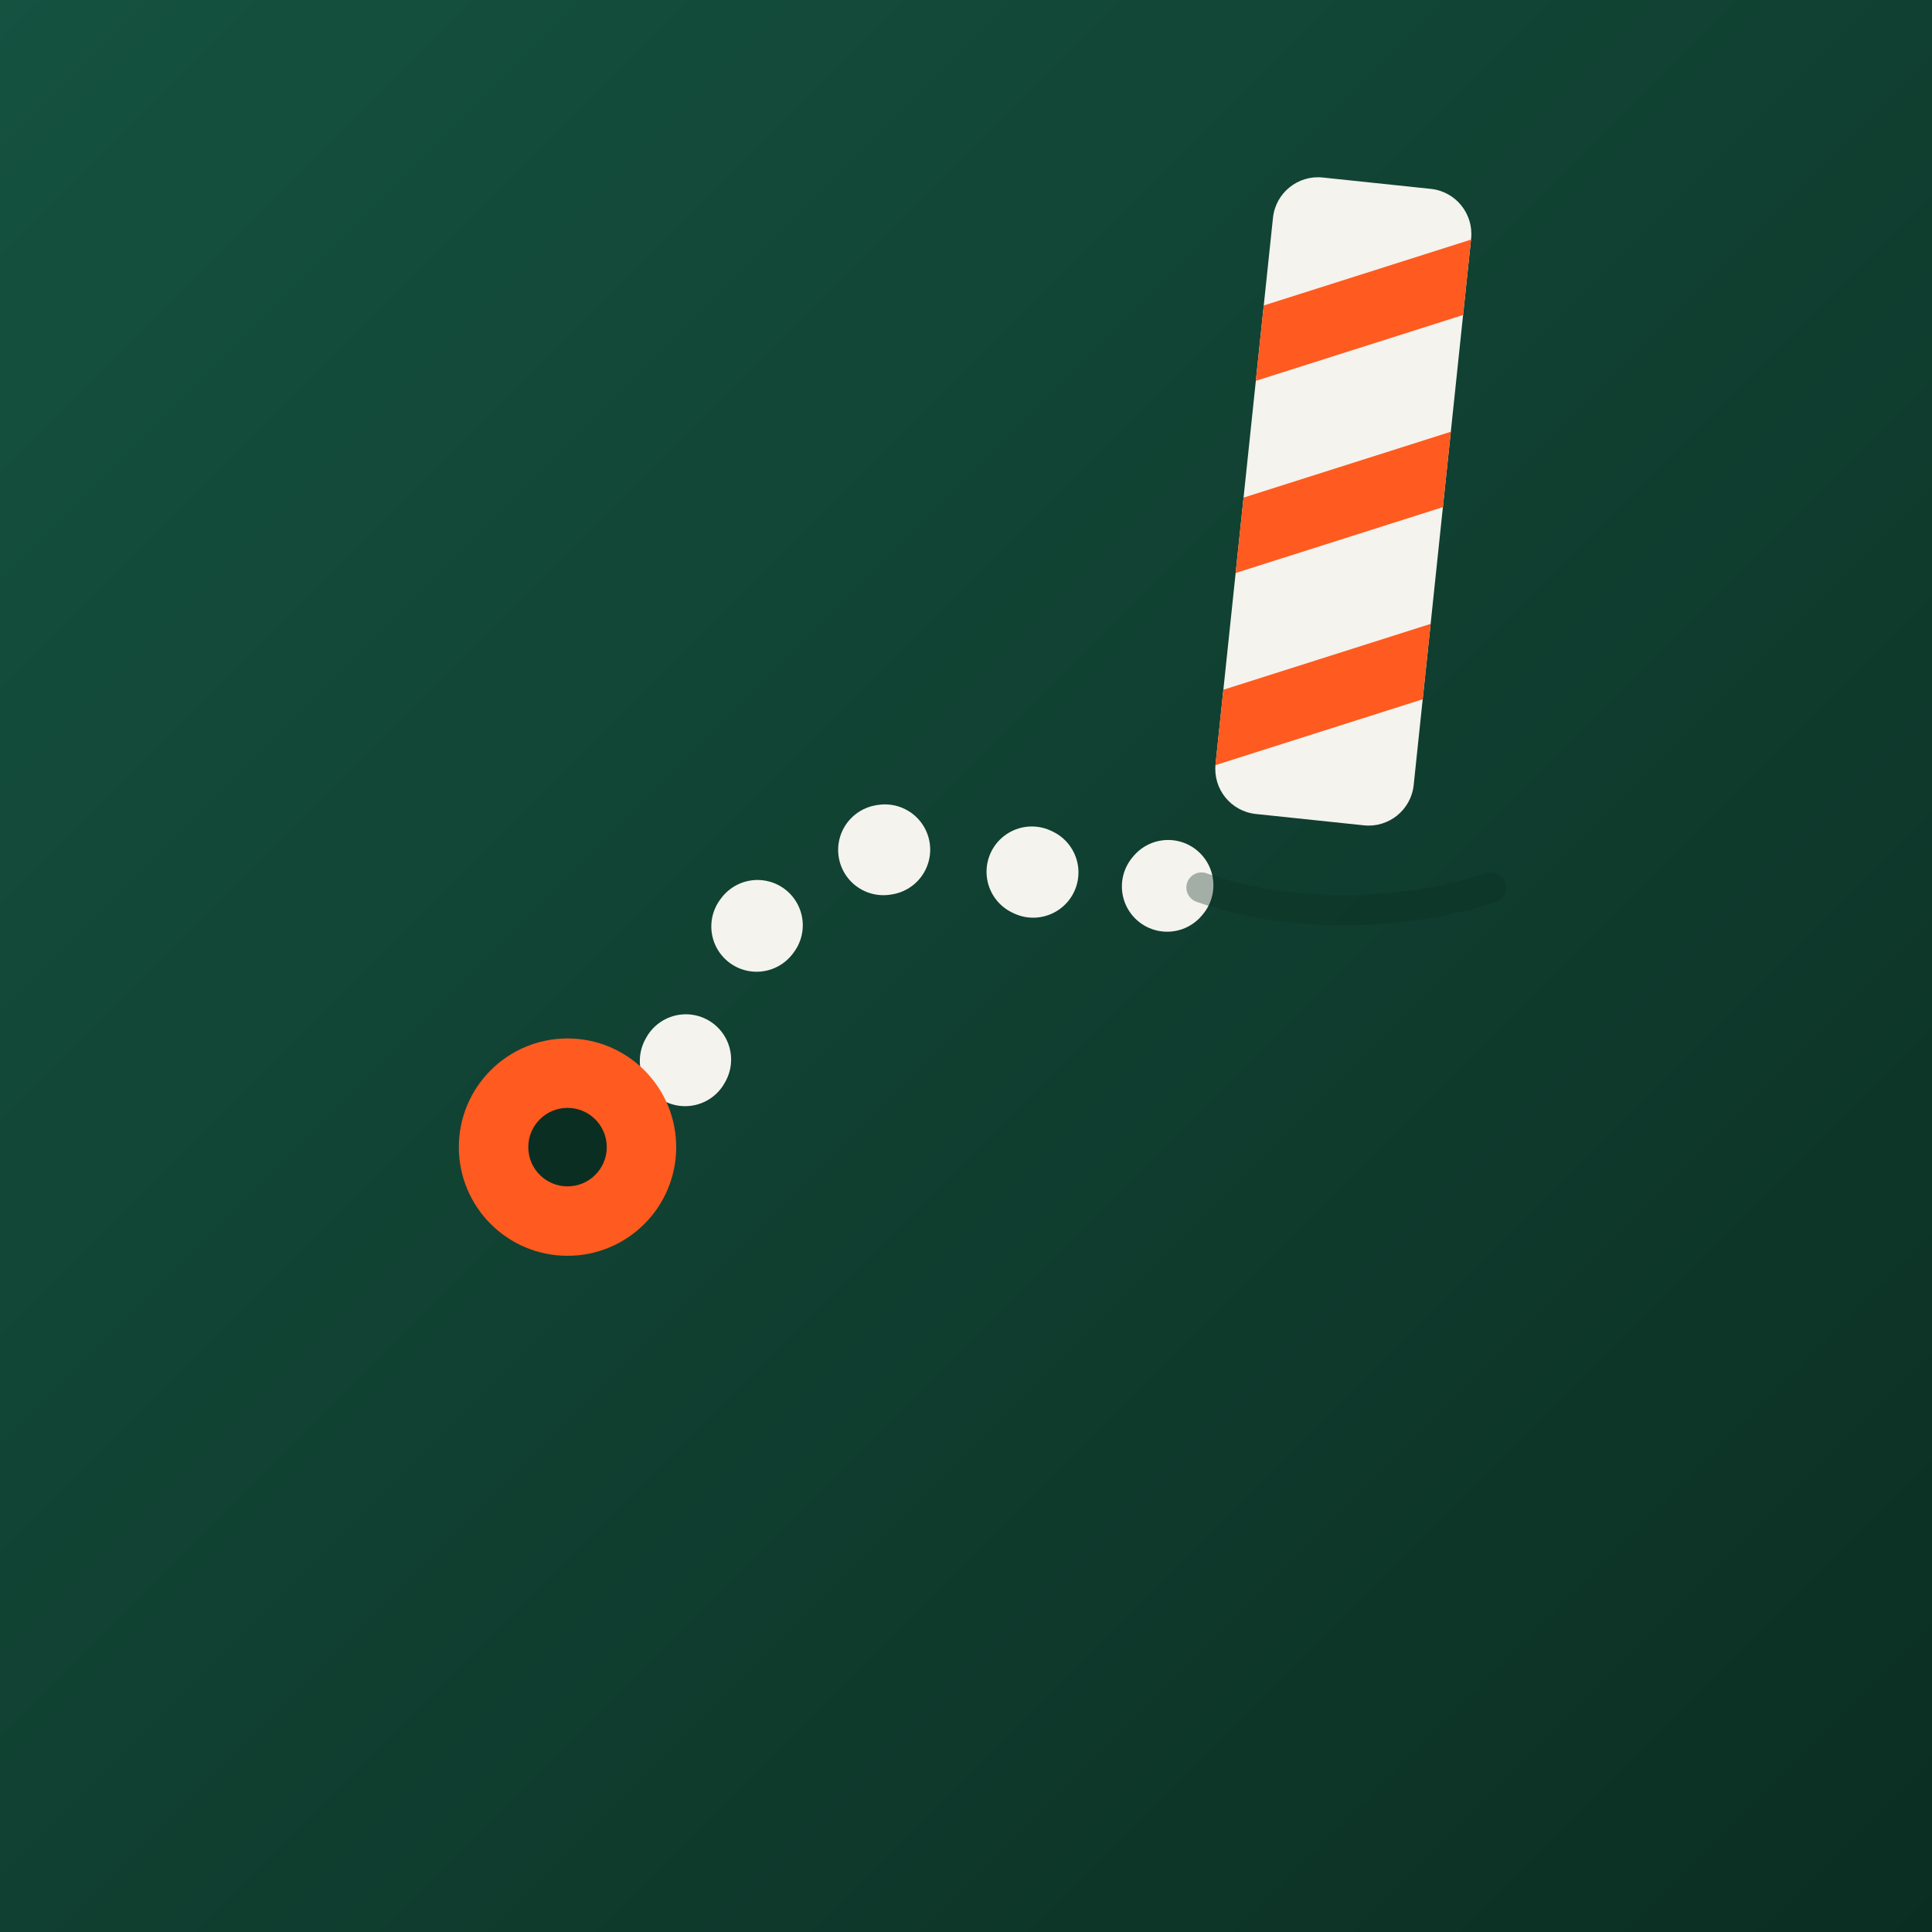
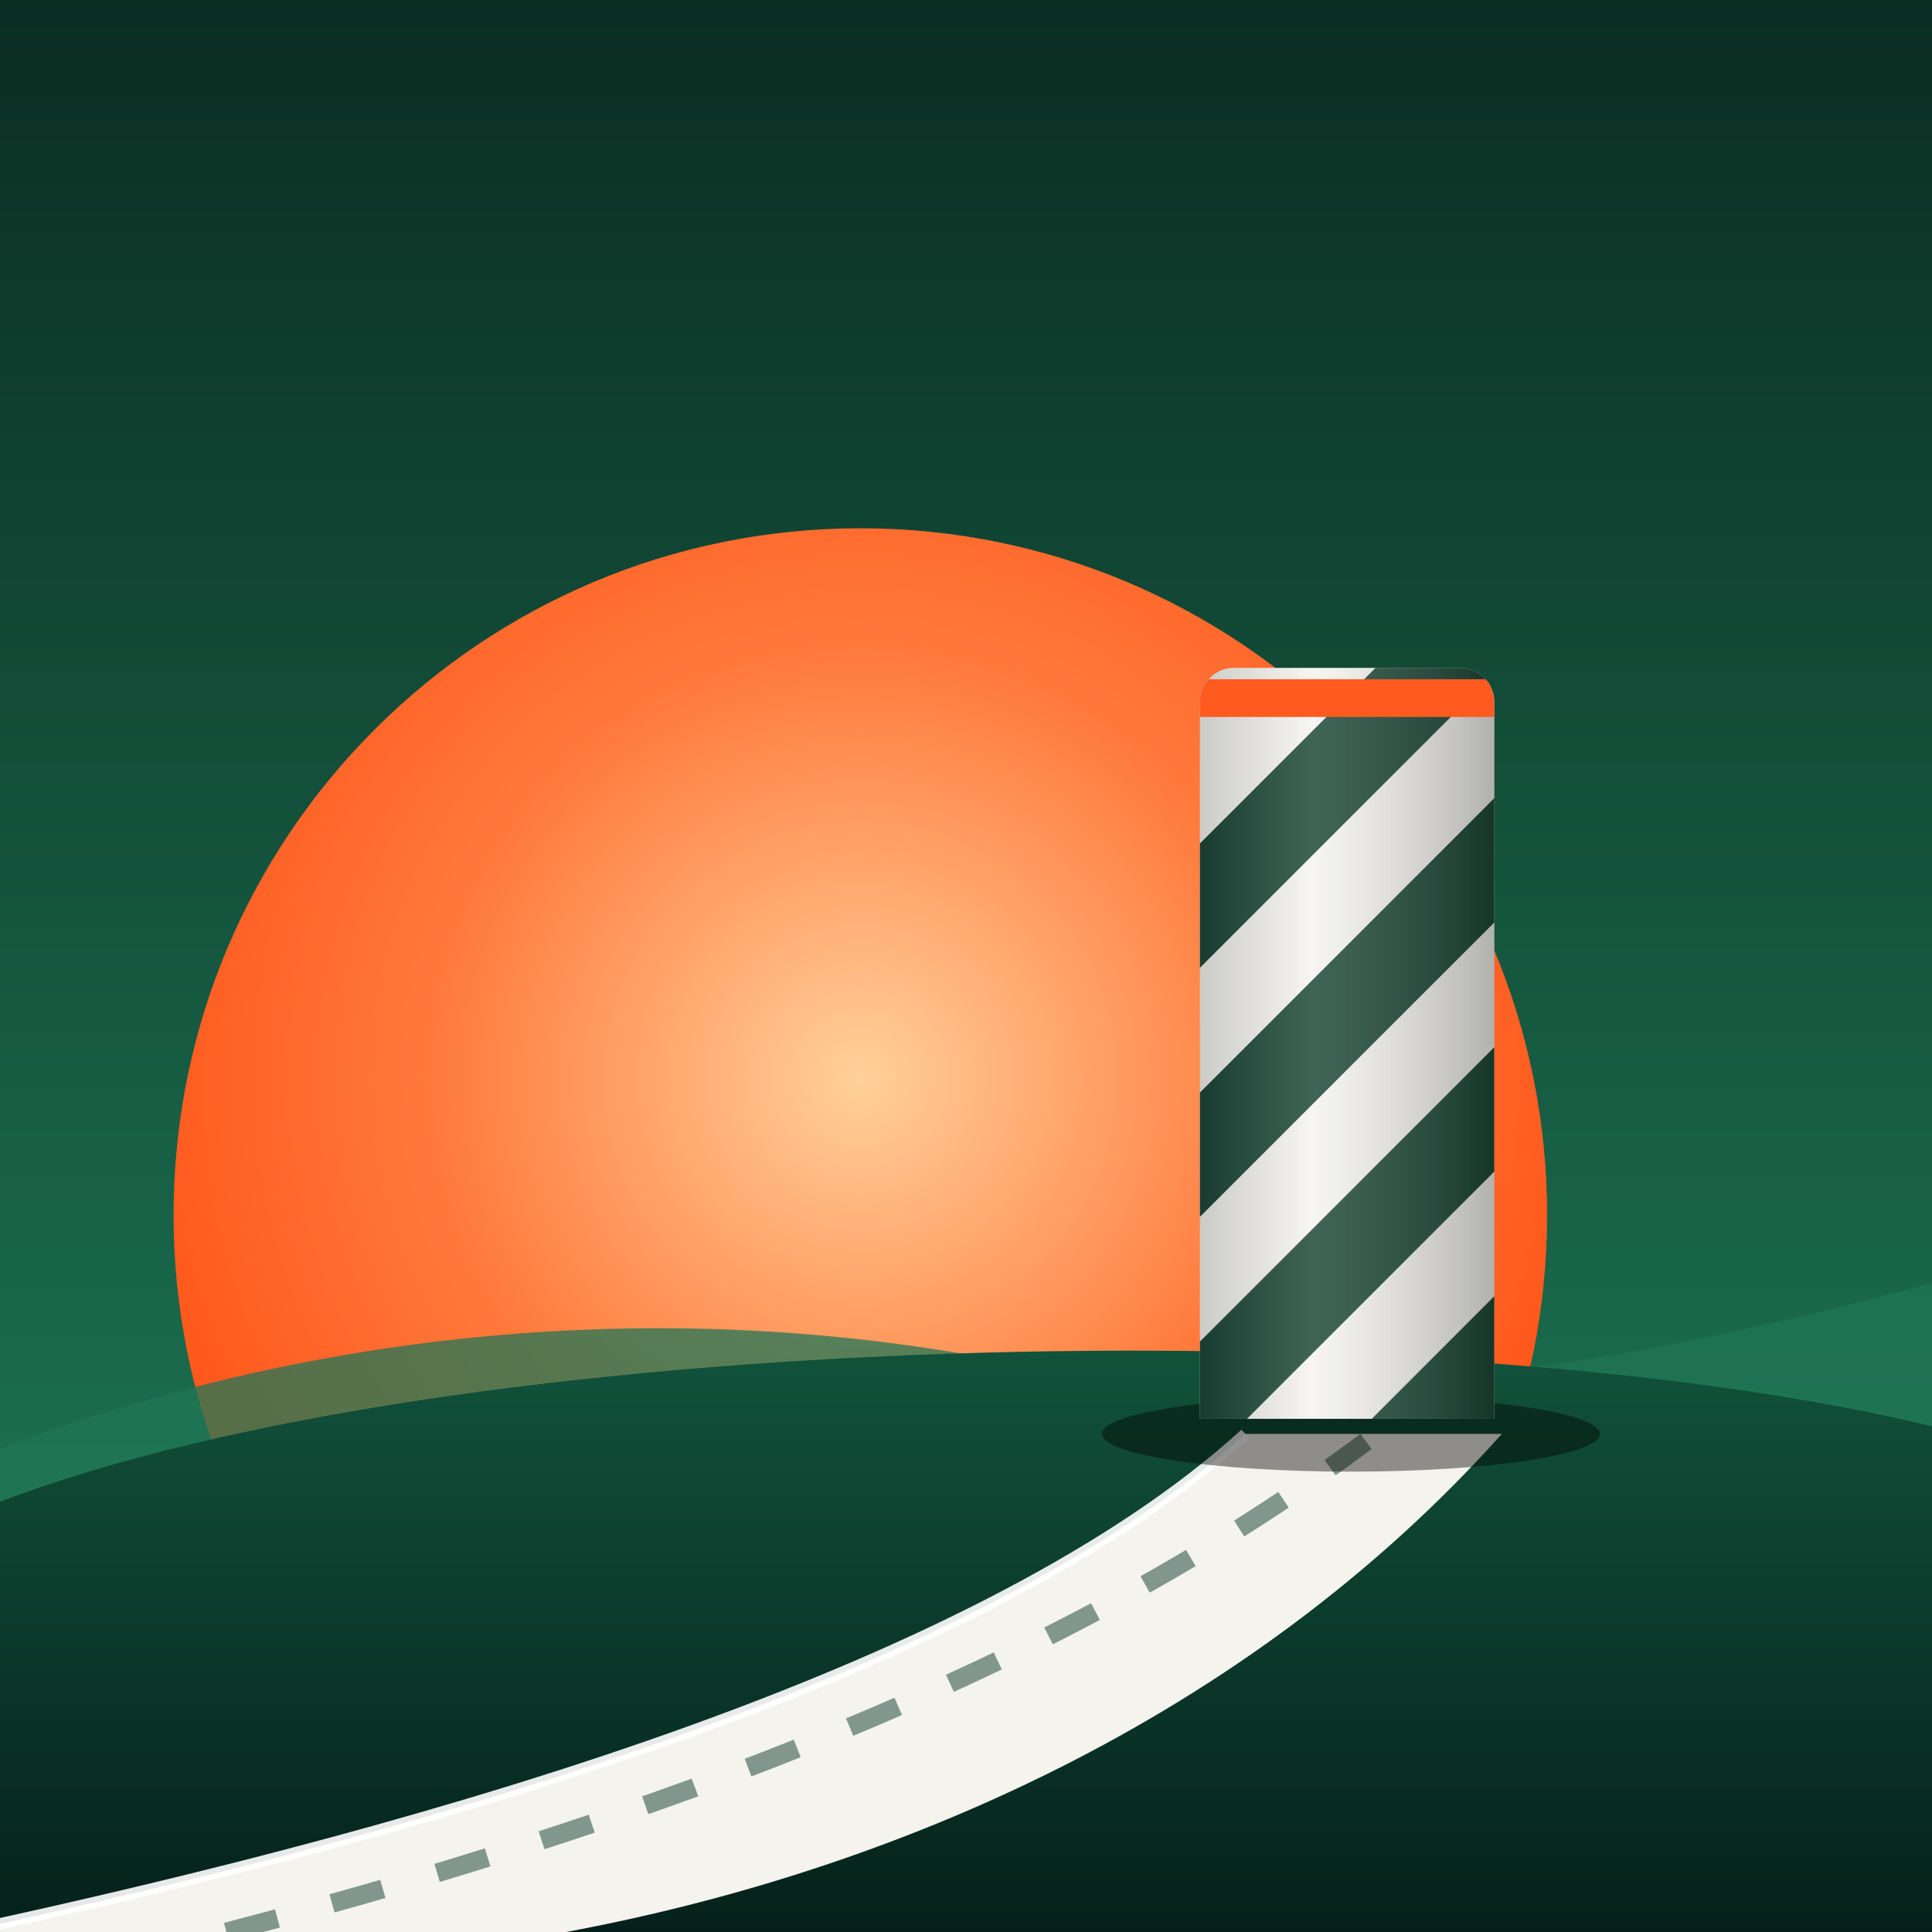
<svg xmlns="http://www.w3.org/2000/svg" viewBox="0 0 512 512">
  <defs>
-     <linearGradient id="bg" x1="0" y1="0" x2="1" y2="1">
-       <stop offset="0" stop-color="#155240" />
-       <stop offset="1" stop-color="#0b2e22" />
+     <linearGradient id="vk-sky" x1="0" y1="0" x2="0" y2="1">
+       <stop offset="0" stop-color="#0a2d22" />
+       <stop offset=".72" stop-color="#1a6a4d" />
+       <stop offset="1" stop-color="#2d8f66" />
    </linearGradient>
+     <radialGradient id="vk-sun" cx="50%" cy="40%" r="62%">
+       <stop offset="0" stop-color="#ffd09a" />
+       <stop offset=".5" stop-color="#ff7a3c" />
+       <stop offset="1" stop-color="#ff4a10" />
+     </radialGradient>
+     <linearGradient id="vk-hill" x1="0" y1="0" x2="0" y2="1">
+       <stop offset="0" stop-color="#11523b" />
+       <stop offset="1" stop-color="#05201a" />
+     </linearGradient>
+     <linearGradient id="vk-vol" x1="0" y1="0" x2="1" y2="0">
+       <stop offset="0" stop-color="#000" stop-opacity=".22" />
+       <stop offset=".4" stop-color="#fff" stop-opacity=".2" />
+       <stop offset="1" stop-color="#000" stop-opacity=".34" />
+     </linearGradient>
+     <clipPath id="vk-pc">
+       <path d="M318 186a9 9 0 0 1 9-9H387a9 9 0 0 1 9 9V376H318Z" />
+     </clipPath>
  </defs>
-   <rect width="512" height="512" fill="url(#bg)" />
-   <g transform="translate(256 188) scale(0.8) translate(-244 -259)">
-     <path d="M112 404C168 398 150 318 214 306S292 356 318 306" fill="none" stroke="#f4f3ee" stroke-width="30" stroke-linecap="round" stroke-dasharray="0.5 50" />
-     <circle cx="112" cy="404" r="36" fill="#ff5a1f" />
-     <circle cx="112" cy="404" r="13" fill="#0b2e22" />
-     <g transform="rotate(6 368 190)">
-       <rect x="336" y="84" width="66" height="212" rx="15" fill="#f4f3ee" />
-       <clipPath id="post">
-         <rect x="336" y="84" width="66" height="212" rx="15" />
-       </clipPath>
-       <g clip-path="url(#post)" stroke="#ff5a1f" stroke-width="23">
-         <path d="M324 146l96-42M324 210l96-42M324 274l96-42M324 338l96-42" />
-       </g>
+   <g>
+     <rect width="512" height="512" fill="url(#vk-sky)" />
+     <circle cx="228" cy="322" r="182" fill="url(#vk-sun)" />
+     <path d="M0 384C84 352 176 344 262 360C352 376 430 362 512 340V512H0Z" fill="#1f7556" opacity=".75" />
+     <path d="M0 398C120 352 380 346 512 378V512H0Z" fill="url(#vk-hill)" />
+     <path d="M-10 512C120 484 262 442 330 380H398C330 456 236 496 150 512Z" fill="#f4f3ee" />
+     <path d="M-10 512C120 484 262 442 330 380" stroke="#fff" stroke-width="3" fill="none" opacity=".9" />
+     <path d="M60 512C190 478 290 436 362 382" stroke="#0f3d2c" stroke-opacity=".5" stroke-width="5" stroke-dasharray="14 15" fill="none" />
+     <ellipse cx="358" cy="380" rx="66" ry="10" fill="#000" opacity=".42" />
+     <g clip-path="url(#vk-pc)">
+       <rect x="310" y="170" width="94" height="212" fill="#f4f3ee" />
+       <path d="M296 262l190-190M296 328l190-190M296 394l190-190M296 460l190-190M296 526l190-190M296 592l190-190" stroke="#0f3d2c" stroke-width="23.3" fill="none" />
+       <rect x="310" y="170" width="94" height="212" fill="url(#vk-vol)" />
+       <rect x="310" y="180" width="94" height="10" fill="#ff5a1f" />
    </g>
-     <path d="M322 318c28 10 66 10 96 0" fill="none" stroke="#0b2e22" stroke-opacity=".35" stroke-width="10" stroke-linecap="round" />
  </g>
</svg>
